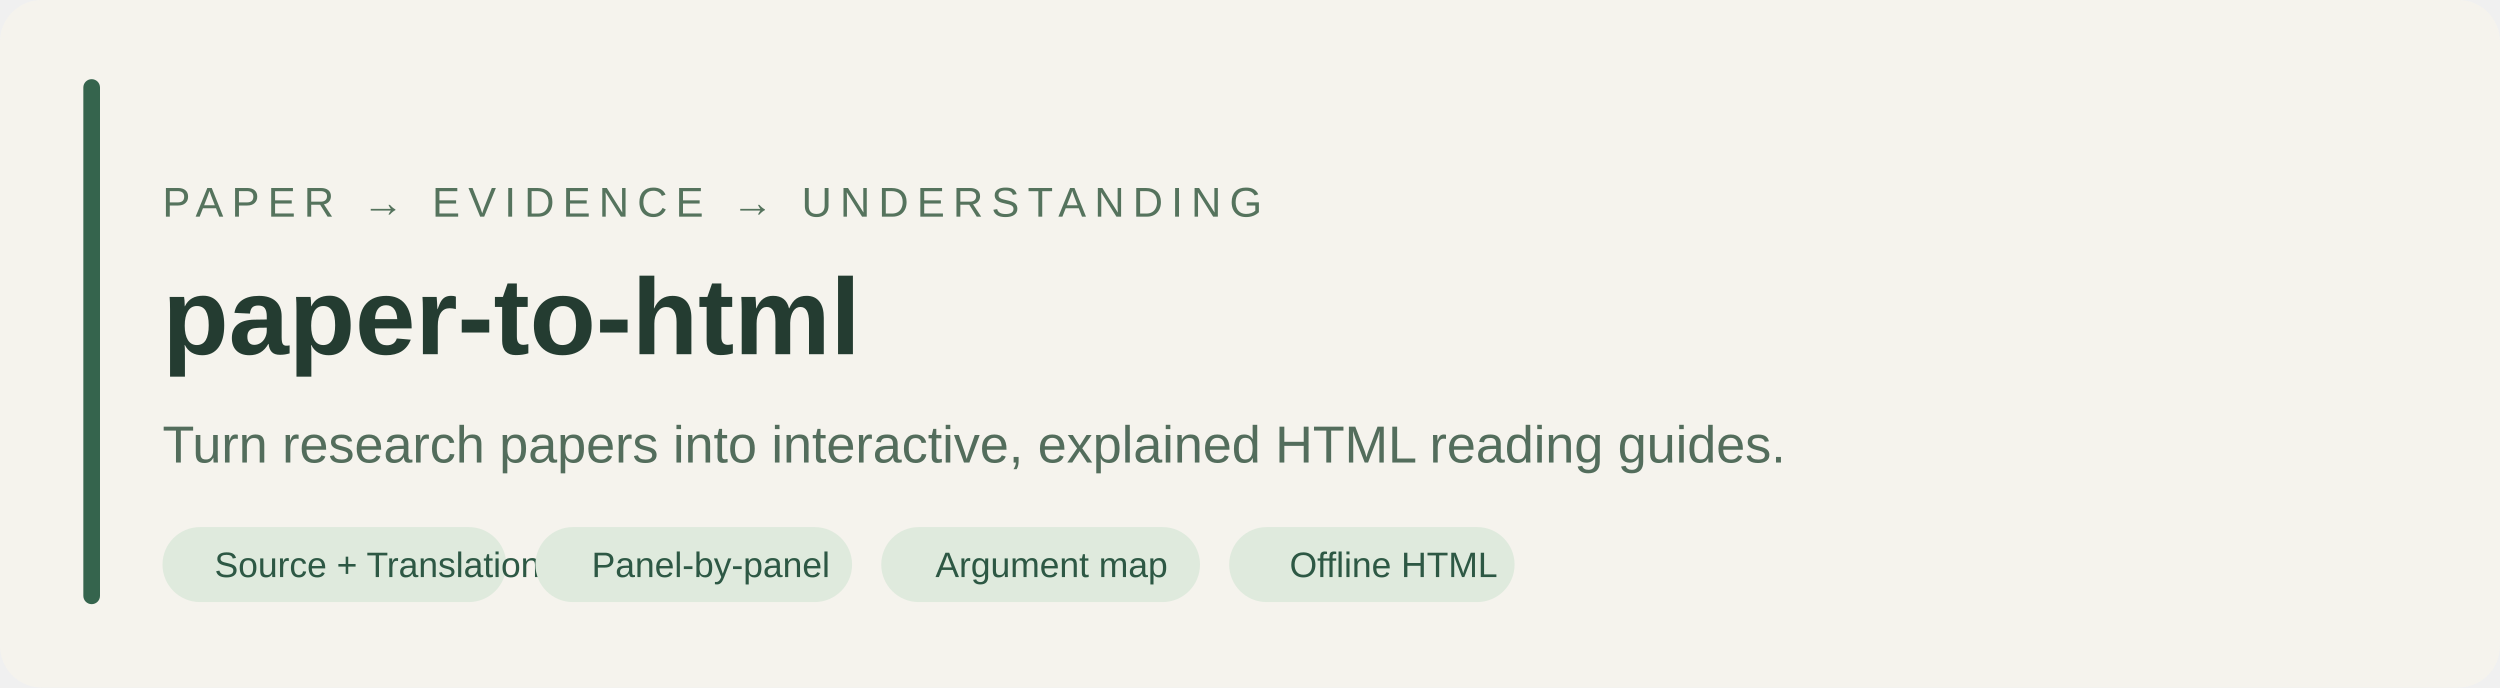
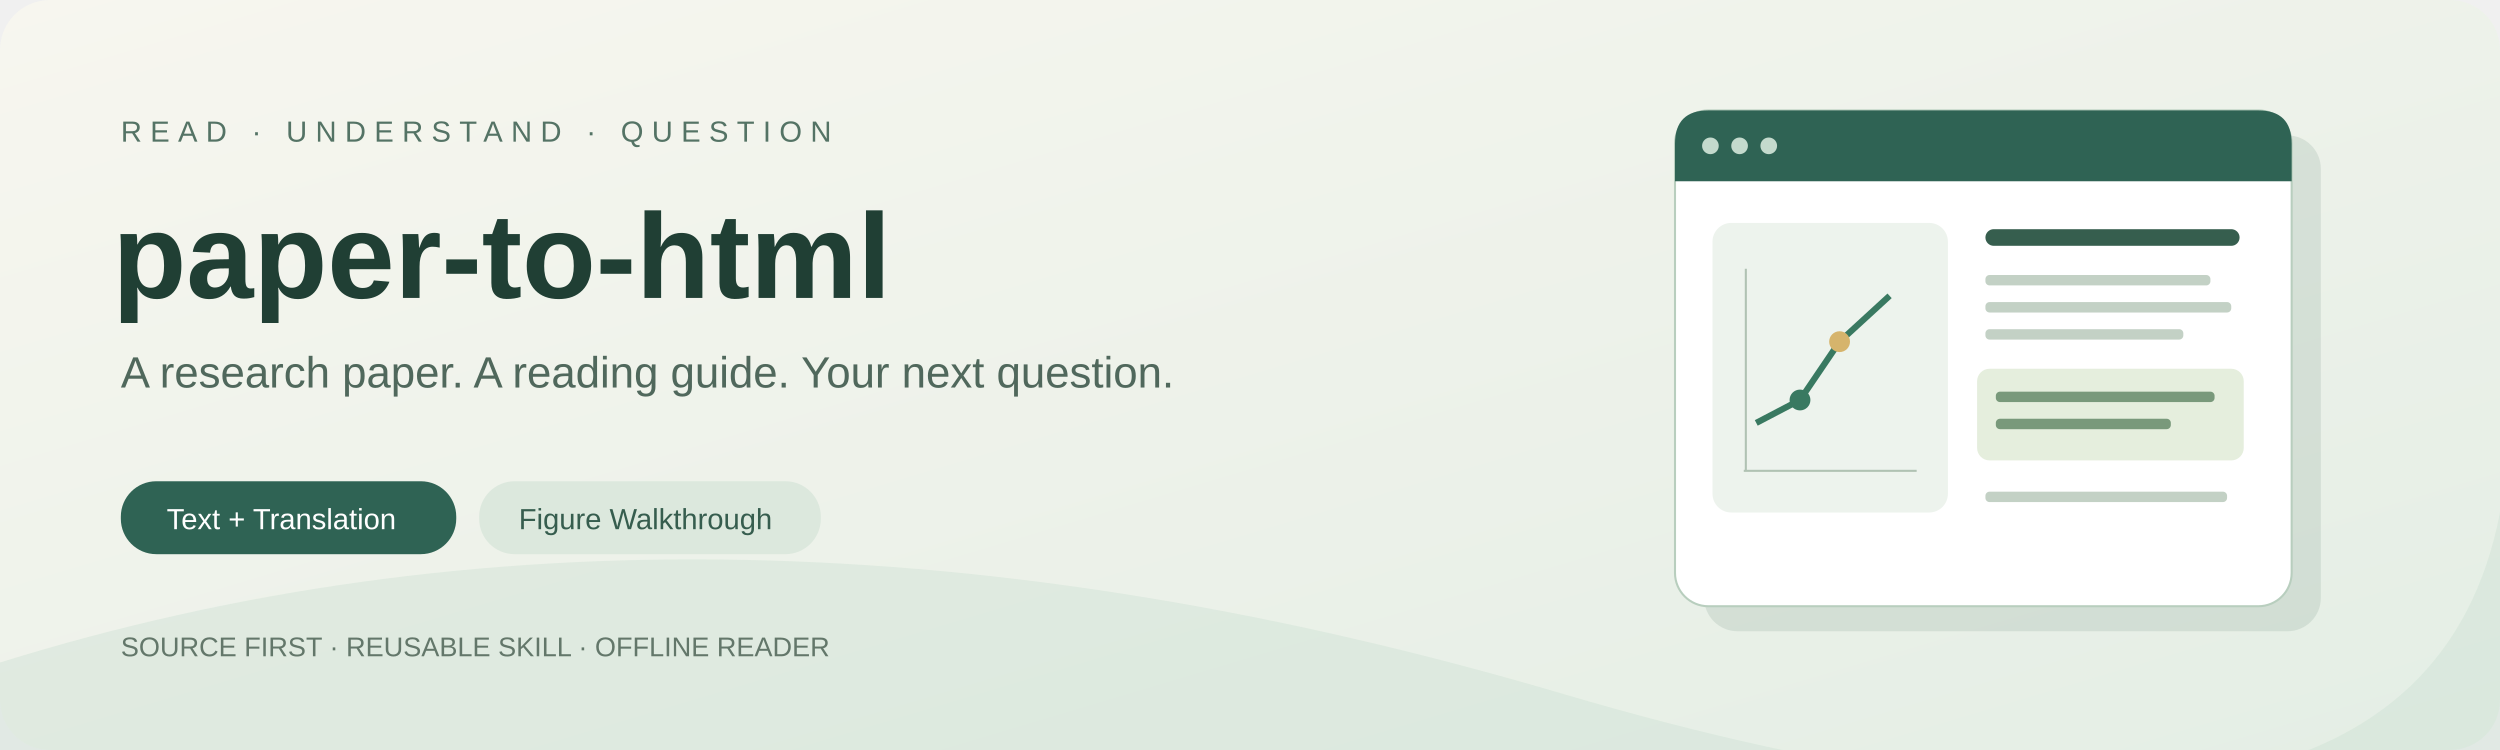
- <svg xmlns="http://www.w3.org/2000/svg" width="1200" height="330" viewBox="0 0 1200 330">
-   <rect width="1200" height="330" rx="20" fill="#f5f3ed" />
-   <rect x="40" y="38" width="8" height="252" rx="4" fill="#35644d" />
-   <text x="78" y="104" font-family="Arial,sans-serif" font-size="20" letter-spacing="4" fill="#55735d">PAPER → EVIDENCE → UNDERSTANDING</text>
-   <text x="78" y="170" font-family="Arial,sans-serif" font-size="52" font-weight="bold" fill="#243c31">paper-to-html</text>
-   <text x="78" y="222" font-family="Arial,sans-serif" font-size="25" fill="#536d5c">Turn research papers into interactive, explained HTML reading guides.</text>
-   <g font-family="Arial,sans-serif" font-size="17" fill="#2d5844">
-     <rect x="78" y="253" width="165" height="36" rx="18" fill="#dfeadd" />
-     <text x="103" y="277">Source + Translation</text>
-     <rect x="257" y="253" width="152" height="36" rx="18" fill="#dfeadd" />
-     <text x="284" y="277">Panel-by-panel</text>
-     <rect x="423" y="253" width="153" height="36" rx="18" fill="#dfeadd" />
-     <text x="449" y="277">Argument map</text>
-     <rect x="590" y="253" width="137" height="36" rx="18" fill="#dfeadd" />
-     <text x="619" y="277">Offline HTML</text>
+ <svg xmlns="http://www.w3.org/2000/svg" width="1200" height="360" viewBox="0 0 1200 360">
+   <defs>
+     <linearGradient id="bg" x2="1" y2="1">
+       <stop stop-color="#f7f6ef" />
+       <stop offset="1" stop-color="#e4eee5" />
+     </linearGradient>
+   </defs>
+   <rect width="1200" height="360" rx="24" fill="url(#bg)" />
+   <path d="M0 318Q340 212 750 333T1200 246V360H0Z" fill="#cadfd1" opacity=".4" />
+   <g font-family="Arial,sans-serif">
+     <text x="58" y="68" font-size="14" letter-spacing="4" fill="#547365">READ · UNDERSTAND · QUESTION</text>
+     <text x="54" y="143" font-size="58" font-weight="700" fill="#203f34">paper-to-html</text>
+     <text x="58" y="186" font-size="21" fill="#50685c">A research paper. A reading guide. Your next question.</text>
+     <rect x="58" y="231" width="161" height="35" rx="17" fill="#2f6354" />
+     <text x="80" y="254" font-size="14" fill="#fff">Text + Translation</text>
+     <rect x="230" y="231" width="164" height="35" rx="17" fill="#dce8dd" />
+     <text x="249" y="254" font-size="14" fill="#365d4e">Figure Walkthrough</text>
+     <text x="58" y="315" font-size="13" fill="#63776a">SOURCE FIRST · REUSABLE SKILL · OFFLINE READER</text>
+   </g>
+   <g transform="translate(804 53)">
+     <rect x="14" y="12" width="296" height="238" rx="16" fill="#345d4d" opacity=".12" />
+     <rect width="296" height="238" rx="16" fill="#fff" stroke="#b8cebe" />
+     <path d="M16 0H280Q296 0 296 16V34H0V16Q0 0 16 0" fill="#2f6354" />
+     <g fill="#c4dacd">
+       <circle cx="17" cy="17" r="4" />
+       <circle cx="31" cy="17" r="4" />
+       <circle cx="45" cy="17" r="4" />
+     </g>
+     <rect x="18" y="54" width="113" height="139" rx="9" fill="#edf3ed" />
+     <path d="M33 173H116M34 173V76" stroke="#b0c2b3" fill="none" />
+     <path d="M39 150L60 139L79 111L103 89" stroke="#397961" stroke-width="3" fill="none" />
+     <circle cx="60" cy="139" r="5" fill="#397961" />
+     <circle cx="79" cy="111" r="5" fill="#d6b46c" />
+     <rect x="149" y="57" width="122" height="8" rx="4" fill="#365e4e" />
+     <g fill="#c3d1c5">
+       <rect x="149" y="79" width="108" height="5" rx="2" />
+       <rect x="149" y="92" width="118" height="5" rx="2" />
+       <rect x="149" y="105" width="95" height="5" rx="2" />
+       <rect x="149" y="183" width="116" height="5" rx="2" />
+     </g>
+     <rect x="145" y="124" width="128" height="44" rx="6" fill="#e5eedd" />
+     <g fill="#79997b">
+       <rect x="154" y="135" width="105" height="5" rx="2" />
+       <rect x="154" y="148" width="84" height="5" rx="2" />
+     </g>
  </g>
</svg>
